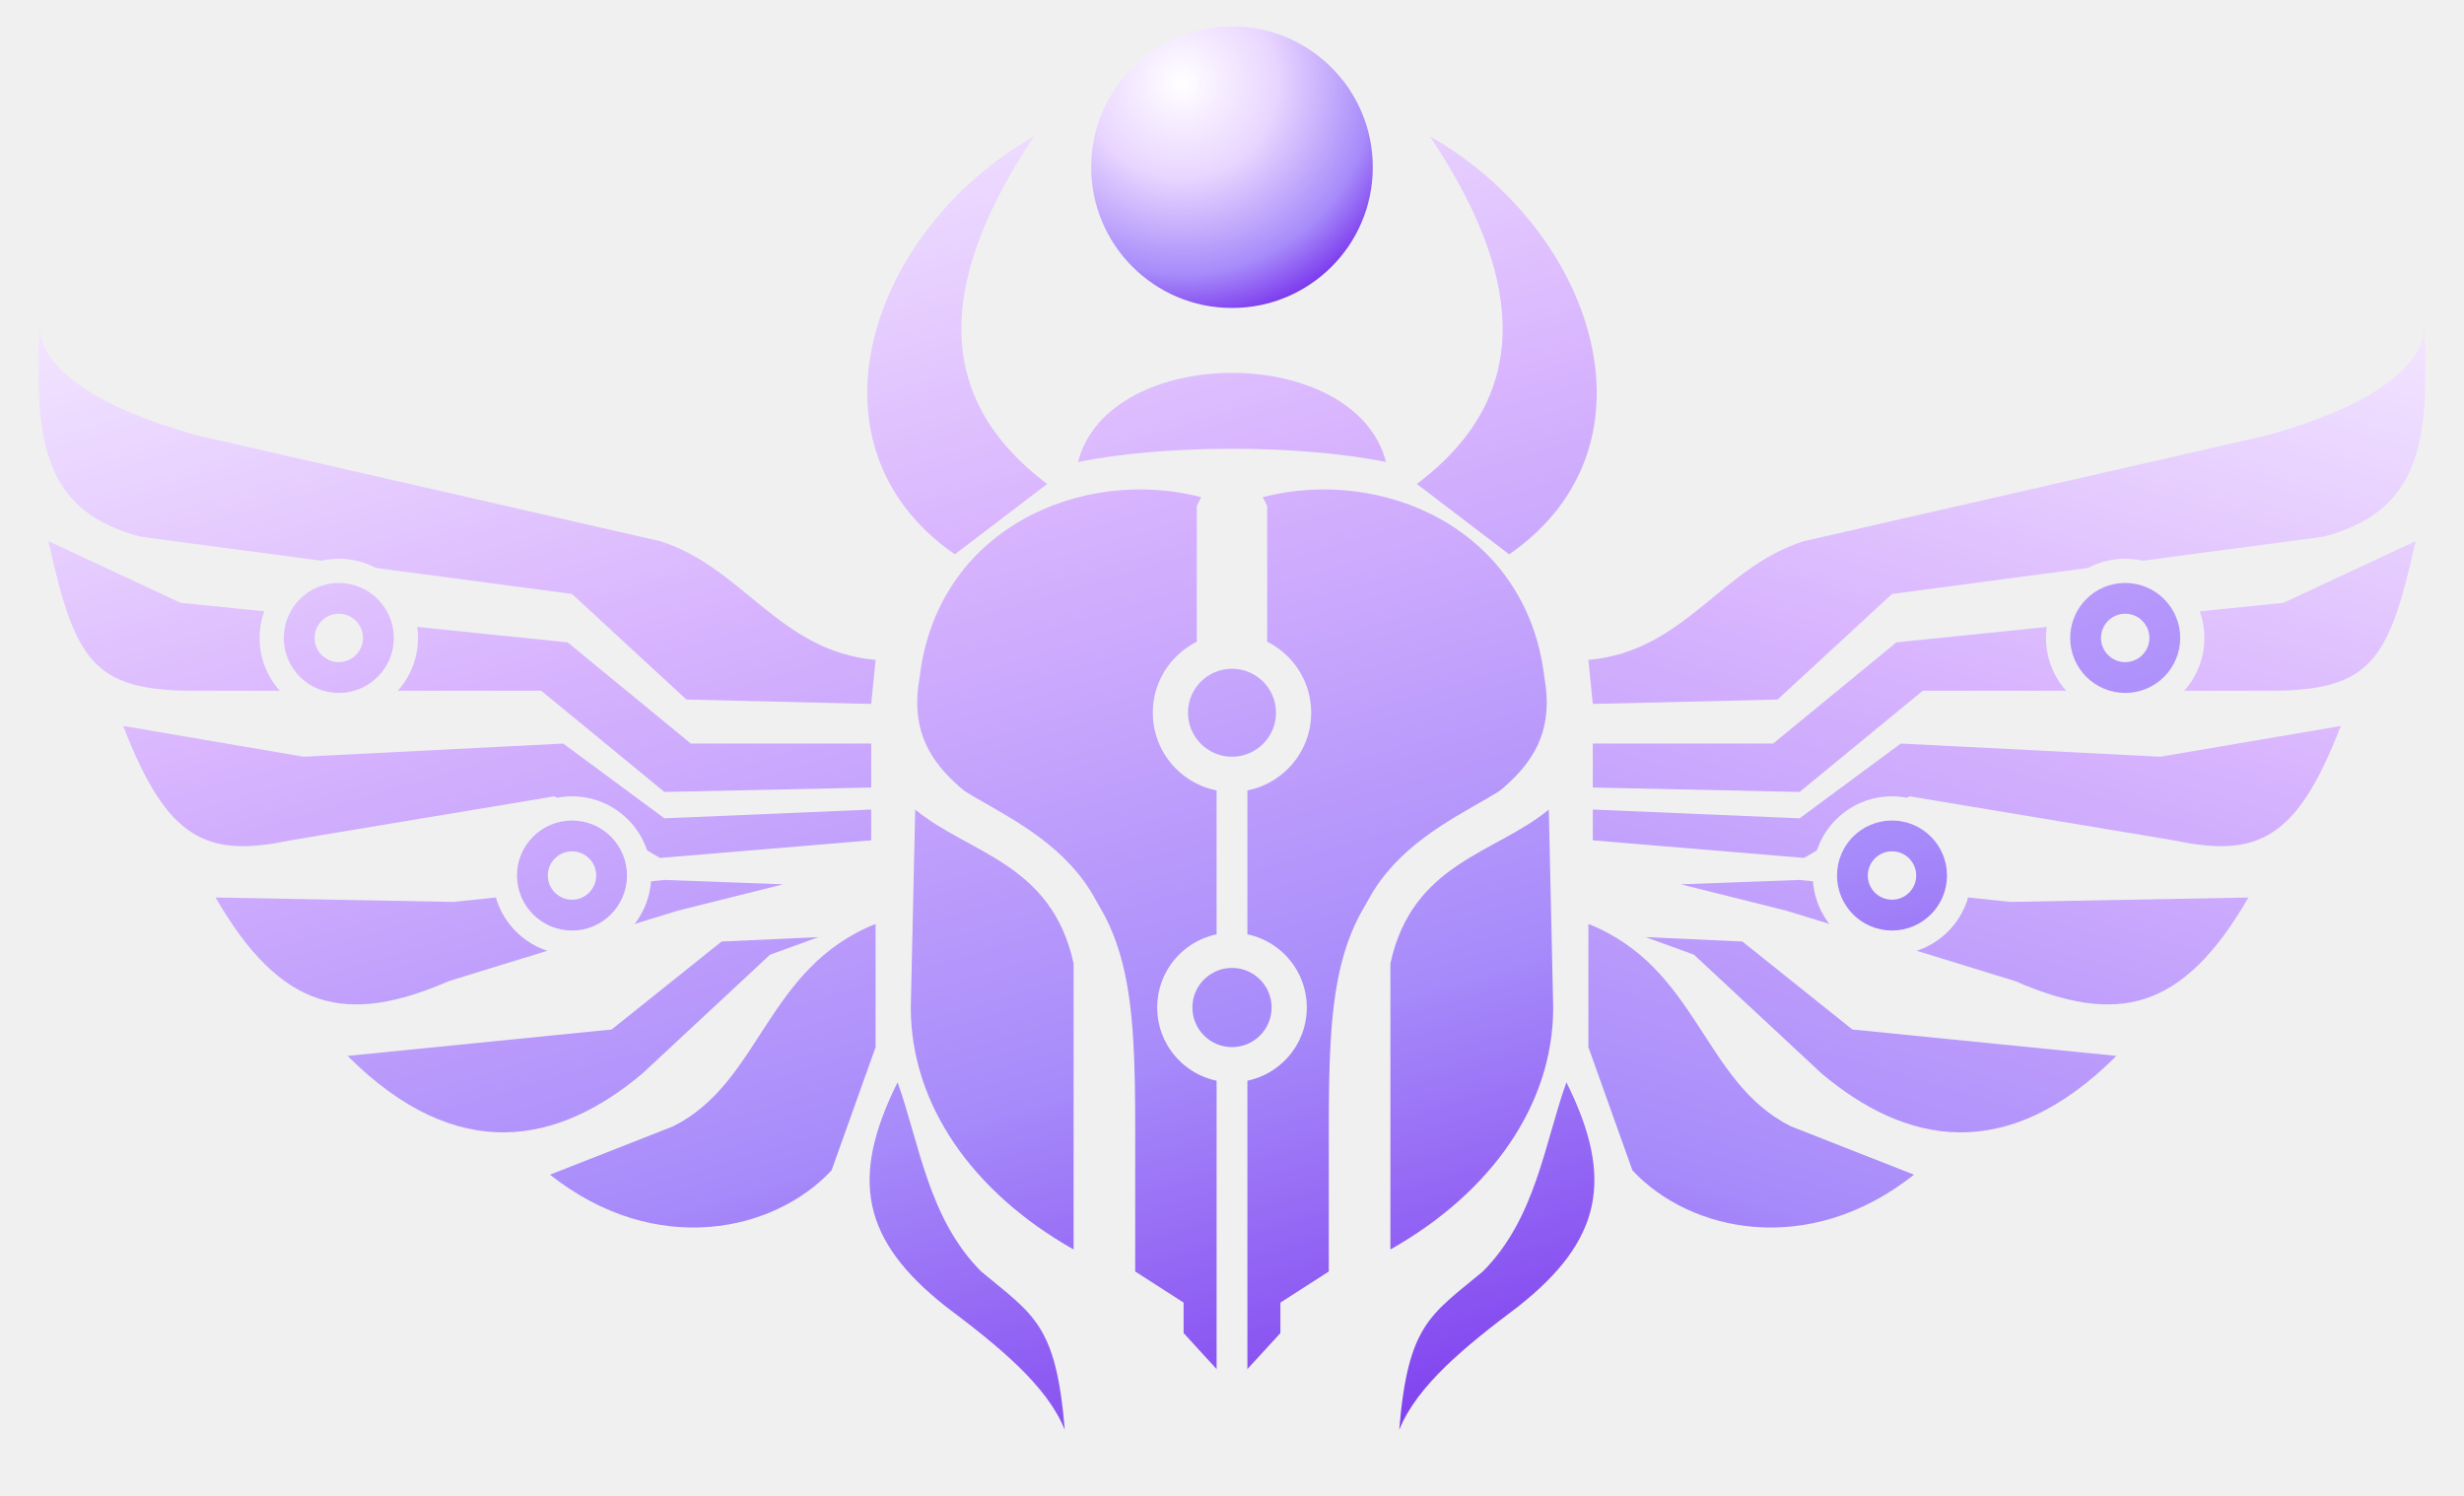
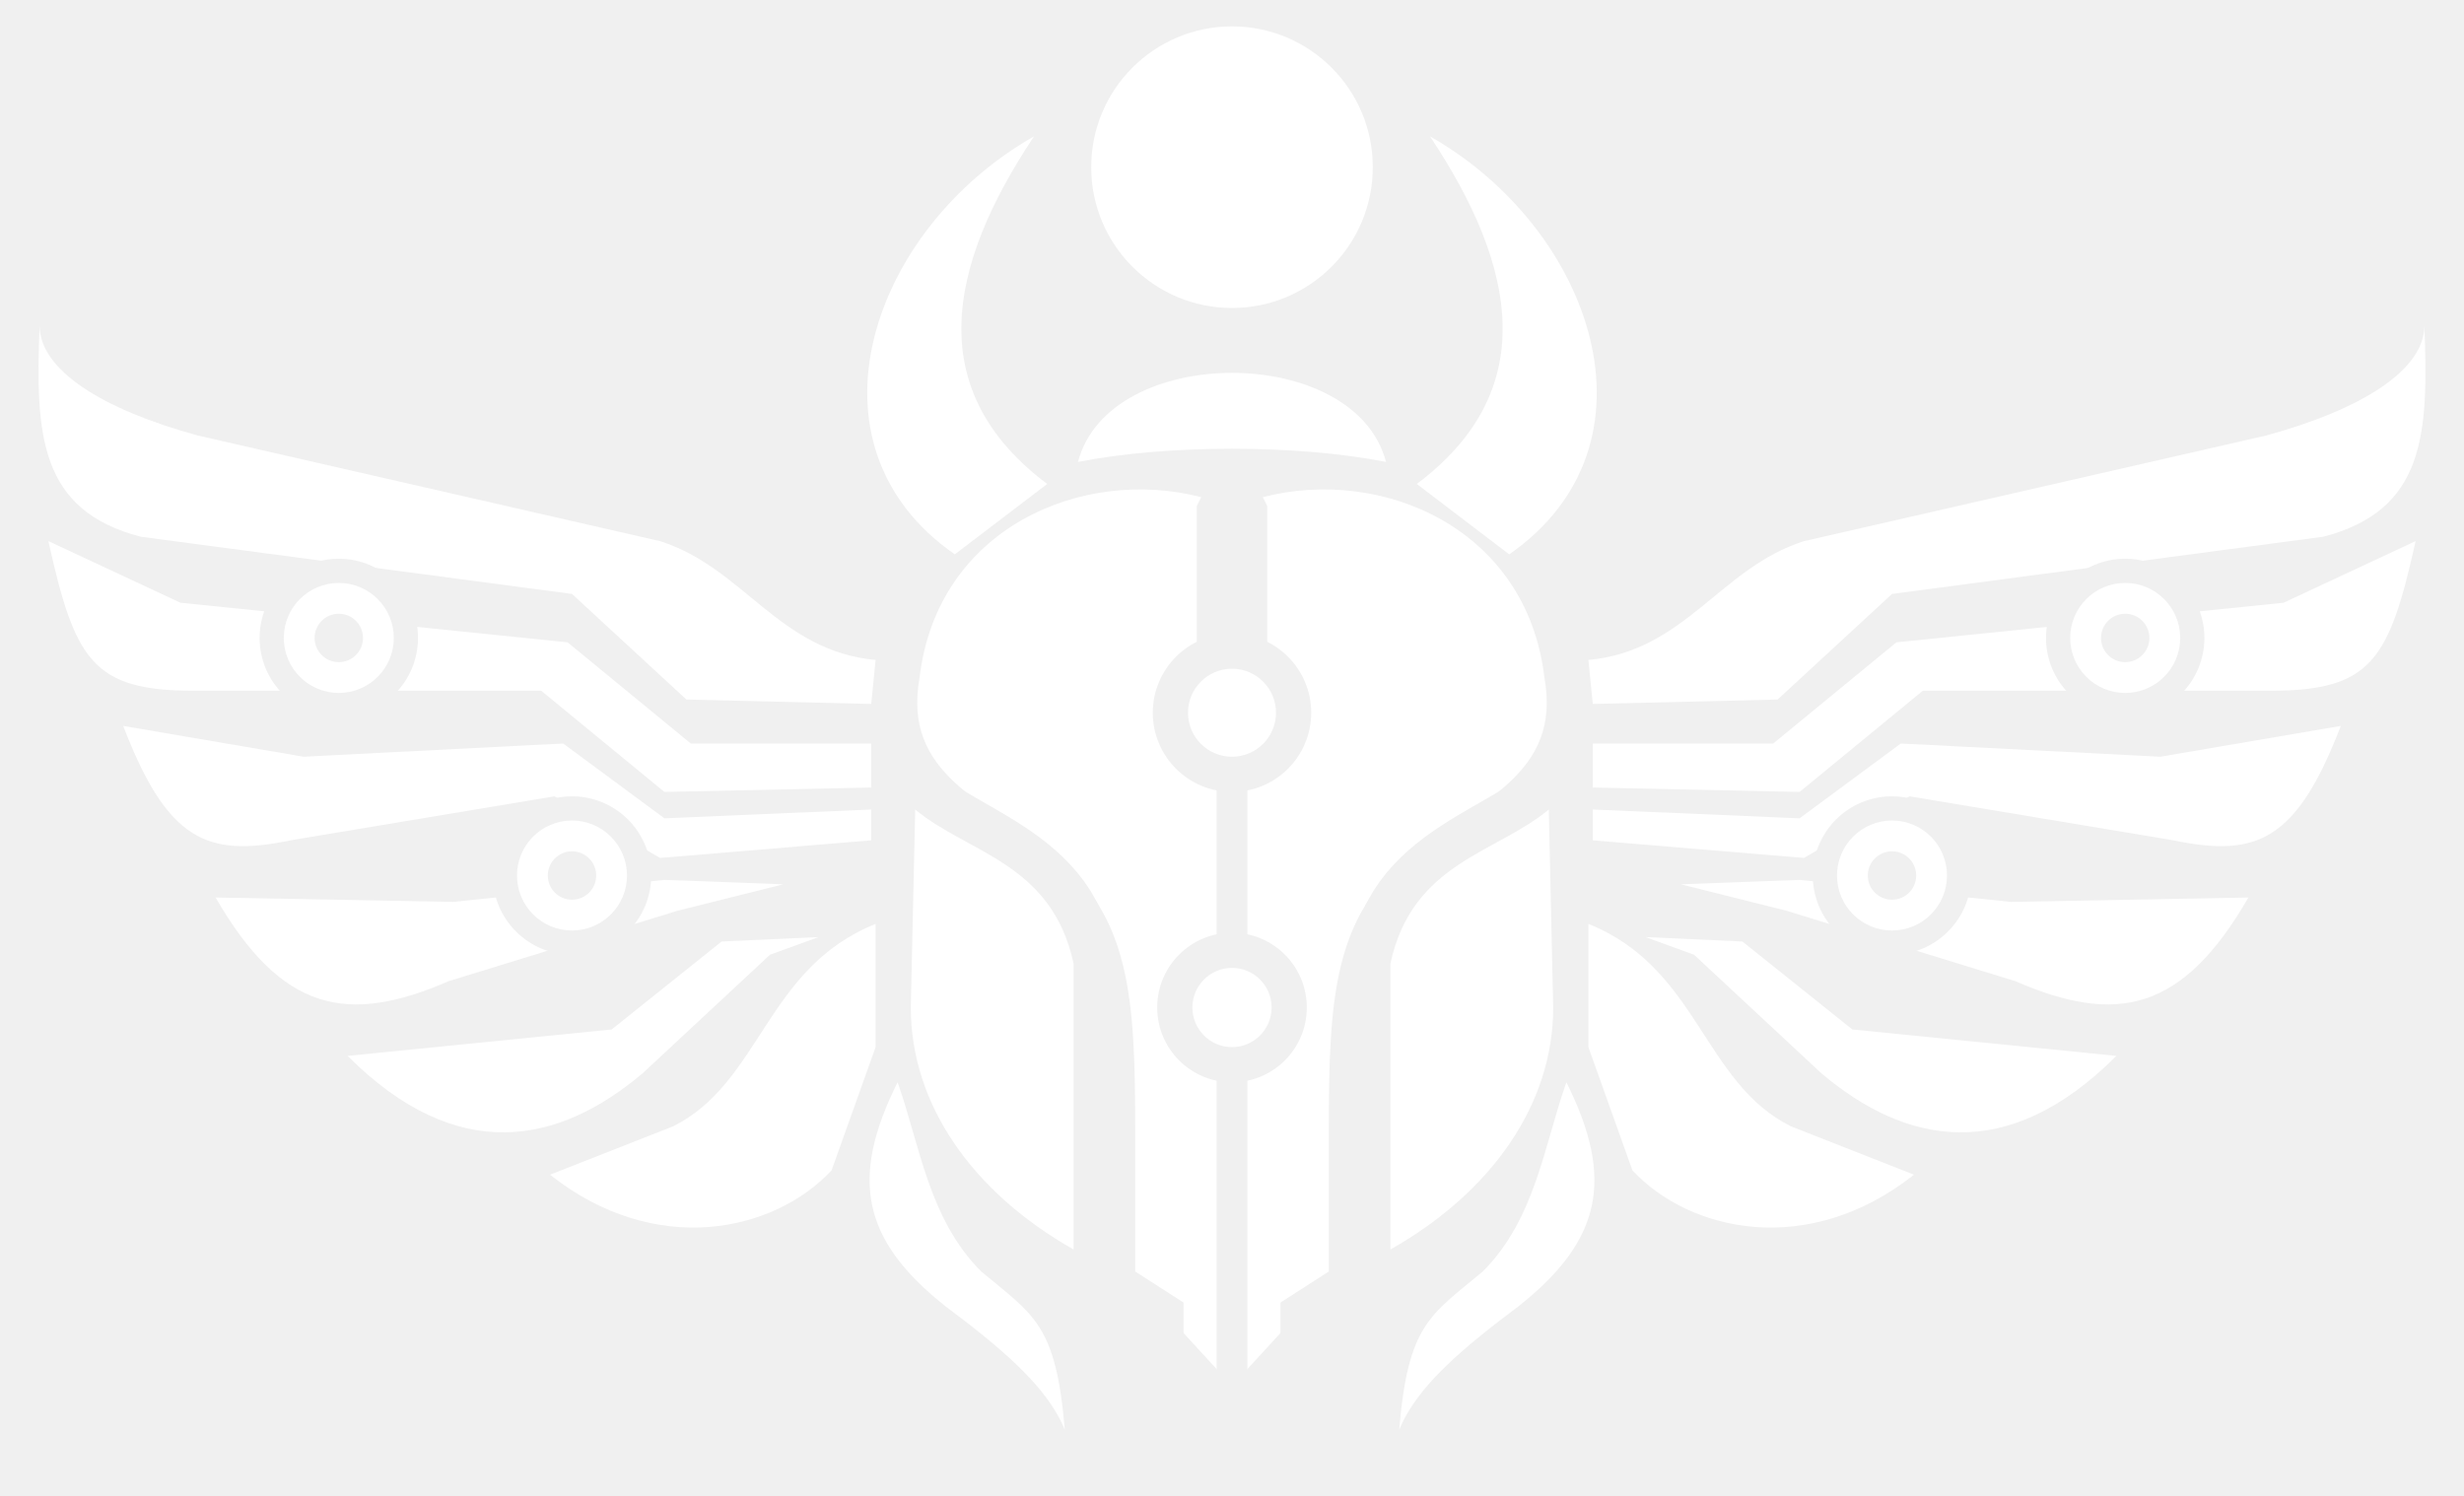
<svg xmlns="http://www.w3.org/2000/svg" viewBox="0 0 560 340" role="img" aria-labelledby="title desc">
  <defs>
    <linearGradient id="purple" gradientUnits="userSpaceOnUse" x1="200" y1="0" x2="300" y2="340">
      <stop stop-color="#F7EDFF" />
      <stop offset=".35" stop-color="#D8B4FE" />
      <stop offset=".7" stop-color="#A78BFA" />
      <stop offset="1" stop-color="#7C3AED" />
    </linearGradient>
    <radialGradient id="orb" cx=".32" cy=".2" r=".85">
      <stop stop-color="#FFFFFF" />
      <stop offset=".4" stop-color="#E9D5FF" />
      <stop offset=".8" stop-color="#A78BFA" />
      <stop offset="1" stop-color="#7C3AED" />
    </radialGradient>
    <mask id="cuts" maskUnits="userSpaceOnUse" x="0" y="0" width="560" height="340">
      <rect width="560" height="340" fill="white" />
      <g fill="none" stroke="black" stroke-width="7" stroke-linecap="round" stroke-linejoin="round">
        <path d="M280 108V151M280 173V218M280 240V321" />
        <path d="M207 174C215 187 248 190 250 221V302M353 174C345 187 312 190 310 221V302" />
      </g>
      <g fill="black">
        <circle cx="280" cy="162" r="18" />
        <circle cx="280" cy="229" r="17" />
        <circle cx="77" cy="145" r="18" />
        <circle cx="130" cy="199" r="18" />
        <circle cx="483" cy="145" r="18" />
        <circle cx="430" cy="199" r="18" />
      </g>
    </mask>
  </defs>
-   <g mask="url(#cuts)" fill="url(#purple)">
+   <g mask="url(#cuts)" fill="#FFFFFF">
    <g id="wing">
      <path d="M199 150C177 148 169 129 150 123L45 99C23 93 9 84 9 74C8 99 9 116 32 122L130 135L156 159L198 160Z" />
      <path d="M11 123C17 150 21 157 44 157L123 157L151 180L198 179V169L157 169L129 146L41 137Z" />
      <path d="M28 165C38 191 47 195 66 191L126 181L150 195L198 191V184L151 186L128 169L69 172Z" />
      <path d="M49 204C64 230 79 233 102 223L154 207L178 201L151 200L103 205Z" />
      <path d="M79 240C104 265 127 260 146 244L175 217L186 213L164 214L139 234Z" />
      <path d="M125 267C149 286 176 280 189 266L199 238L199 210C174 220 173 246 153 256Z" />
    </g>
    <use href="#wing" transform="translate(560 0) scale(-1 1)" />
    <path d="M235 31C198 52 181 101 217 126L238 110C210 89 215 61 235 31Z" />
    <path d="M325 31C362 52 379 101 343 126L322 110C350 89 345 61 325 31Z" />
    <path d="M245 105C252 78 308 78 315 105C295 101 265 101 245 105Z" />
    <path d="M273 113C246 106 213 120 209 154C205 176 224 182 239 194C257 208 258 227 258 257V289L272 298V115Z" />
    <path d="M287 113C314 106 347 120 351 154C355 176 336 182 321 194C303 208 302 227 302 257V289L288 298V115Z" />
    <path d="M208 184C220 194 239 196 244 219V284C221 271 207 251 207 229Z" />
    <path d="M352 184C340 194 321 196 316 219V284C339 271 353 251 353 229Z" />
    <path d="M204 246C193 268 196 282 215 297C227 306 238 315 242 325C240 301 235 299 223 289C211 277 209 260 204 246Z" />
    <path d="M356 246C367 268 364 282 345 297C333 306 322 315 318 325C320 301 325 299 337 289C349 277 351 260 356 246Z" />
    <path d="M269 161H291V303L280 315L269 303Z" />
  </g>
-   <g fill="url(#purple)">
-     <circle cx="280" cy="38" r="32" fill="url(#orb)" />
+   <g fill="#FFFFFF">
+     <circle cx="280" cy="38" r="32" fill="#FFFFFF" />
    <circle cx="280" cy="162" r="10" />
    <circle cx="280" cy="229" r="9" />
-     <g fill="none" stroke="url(#purple)" stroke-width="7">
+     <g fill="none" stroke="#FFFFFF" stroke-width="7">
      <circle cx="77" cy="145" r="9" />
      <circle cx="130" cy="199" r="9" />
      <circle cx="483" cy="145" r="9" />
      <circle cx="430" cy="199" r="9" />
    </g>
  </g>
</svg>
